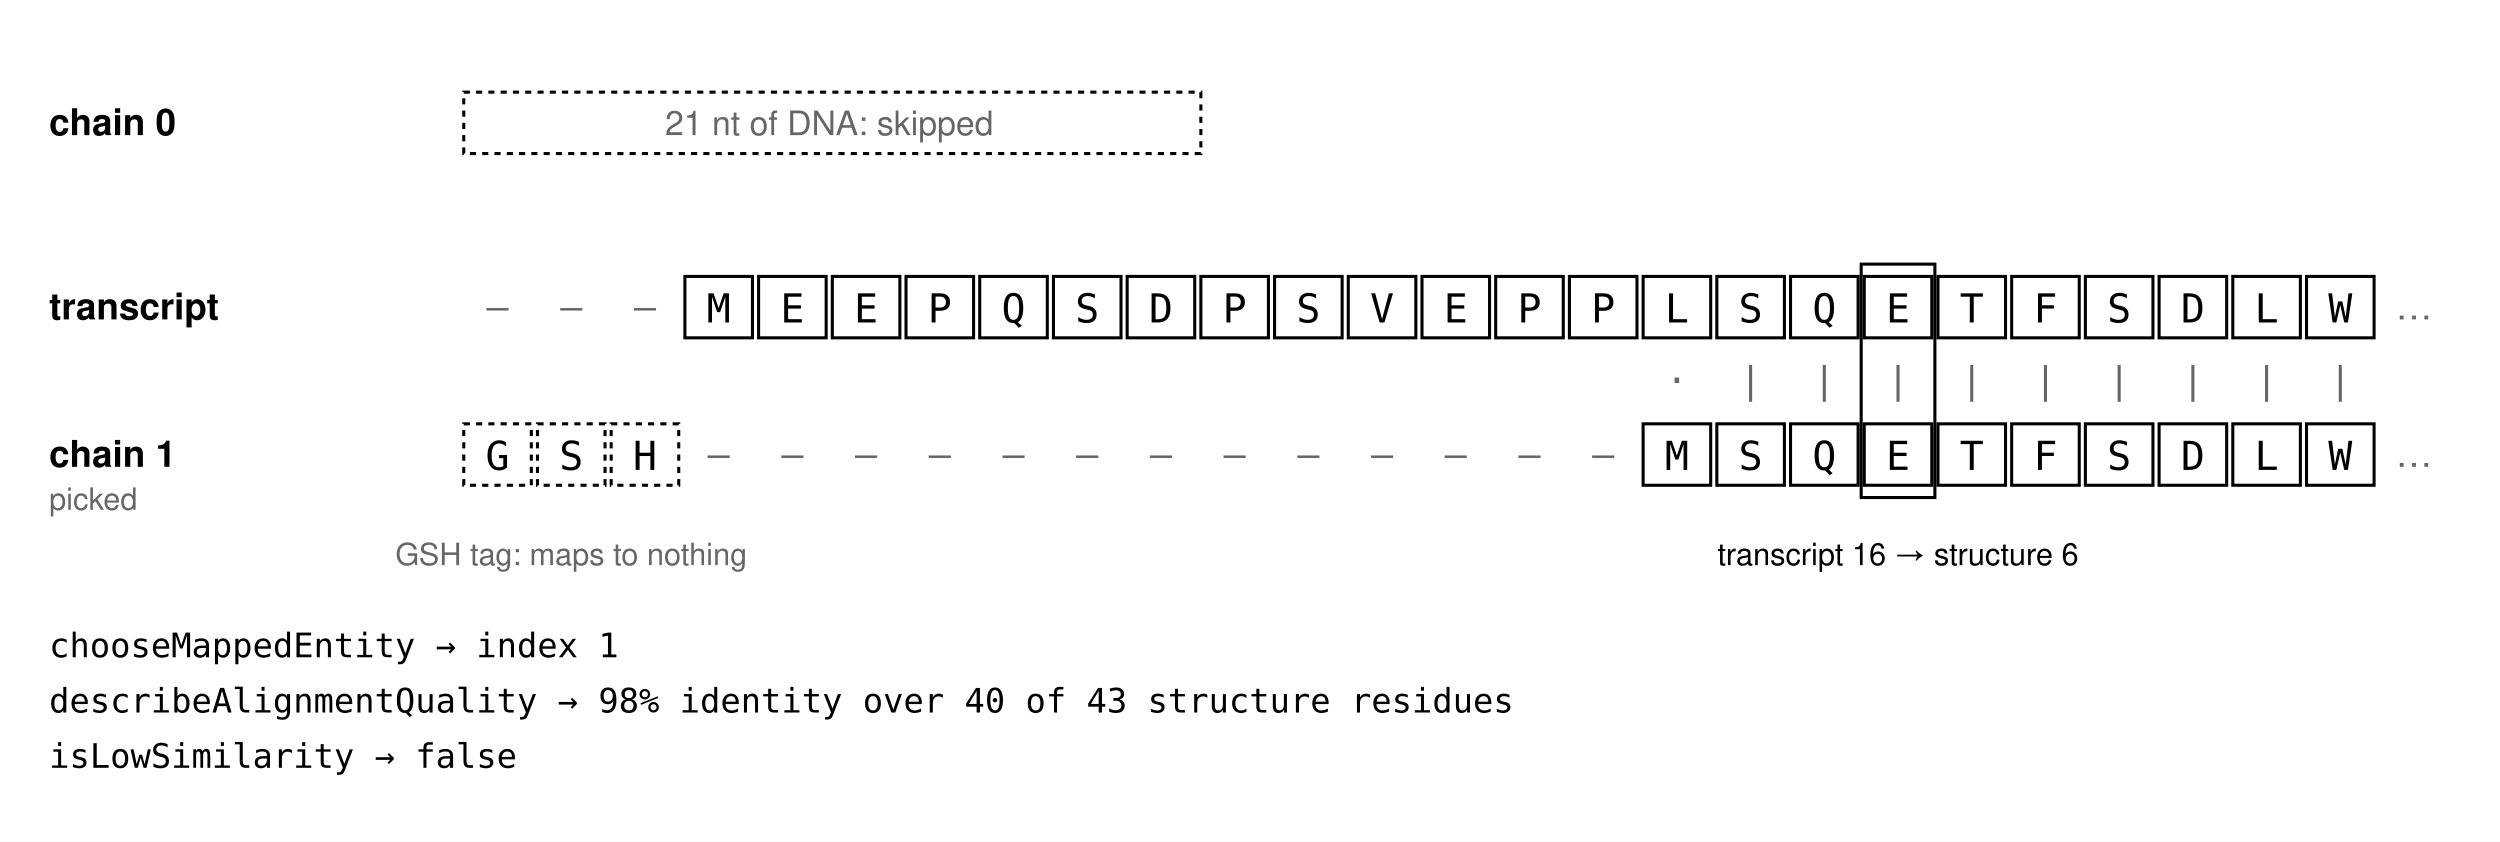
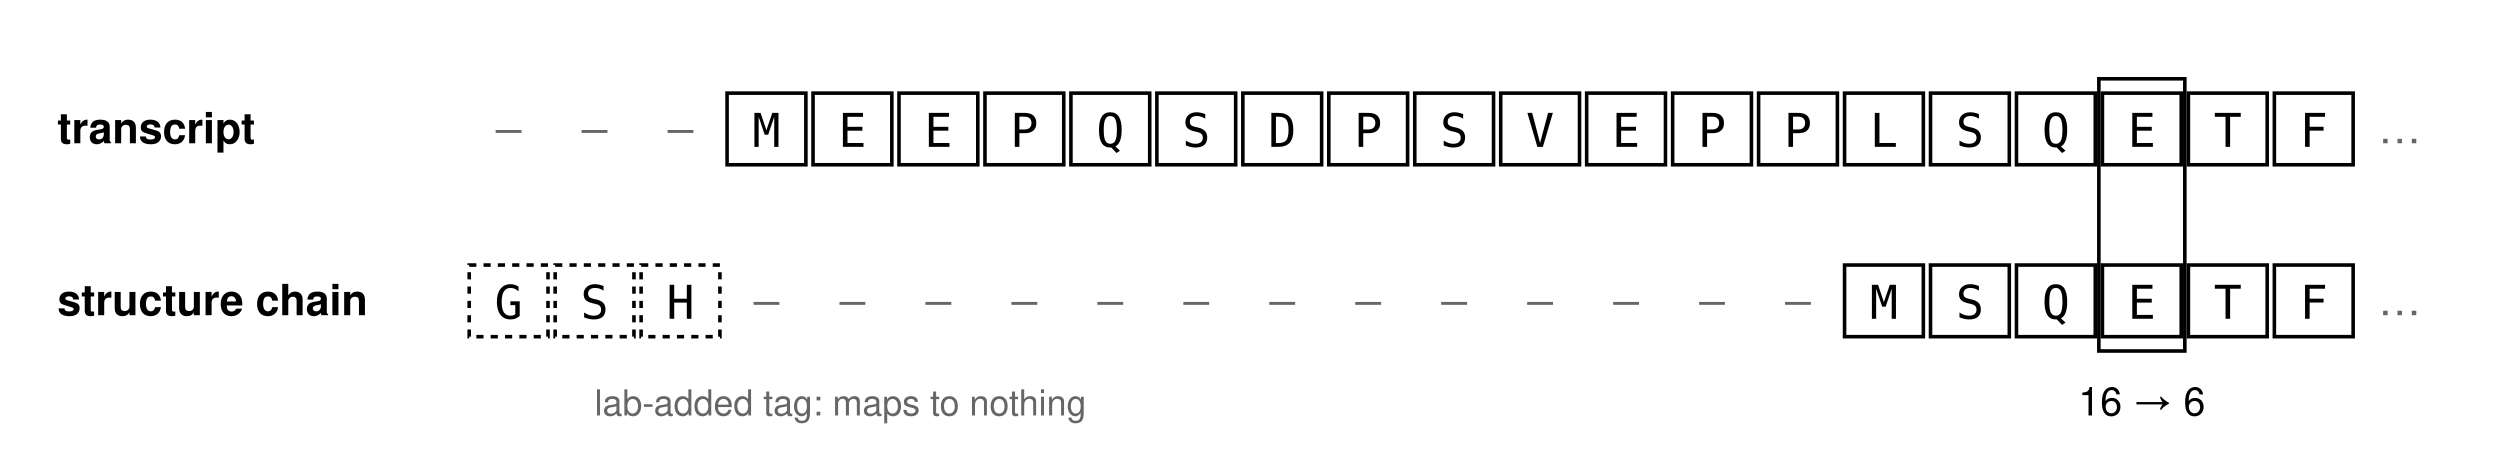
- <svg xmlns="http://www.w3.org/2000/svg" viewBox="0 0 814 274" width="814" height="274" role="img" aria-label="A transcript aligned to the protein chain of a structure, skipping a DNA chain">
-   <rect width="814" height="274" fill="#ffffff" />
-   <text x="16" y="44" font-family="Helvetica,Arial,sans-serif" font-size="12" fill="#000000" text-anchor="start" font-weight="bold">chain 0</text>
-   <text x="16" y="104" font-family="Helvetica,Arial,sans-serif" font-size="12" fill="#000000" text-anchor="start" font-weight="bold">transcript</text>
-   <text x="16" y="152" font-family="Helvetica,Arial,sans-serif" font-size="12" fill="#000000" text-anchor="start" font-weight="bold">chain 1</text>
-   <text x="16" y="166" font-family="Helvetica,Arial,sans-serif" font-size="10" fill="#666666" text-anchor="start">picked</text>
-   <rect x="151" y="30" width="240" height="20" fill="#ffffff" stroke="#000000" stroke-dasharray="2 2" />
-   <text x="270" y="44" font-family="Helvetica,Arial,sans-serif" font-size="11" fill="#666666" text-anchor="middle">21 nt of DNA: skipped</text>
-   <rect x="606" y="86" width="24" height="76" fill="none" stroke="#000000" />
-   <text x="162" y="104" font-family="ui-monospace,SFMono-Regular,Menlo,Consolas,monospace" font-size="12" fill="#666666" text-anchor="middle">–</text>
-   <rect x="151" y="138" width="22" height="20" fill="#ffffff" stroke="#000000" stroke-dasharray="2 2" />
-   <text x="162" y="153" font-family="ui-monospace,SFMono-Regular,Menlo,Consolas,monospace" font-size="13" fill="#000000" text-anchor="middle">G</text>
-   <text x="186" y="104" font-family="ui-monospace,SFMono-Regular,Menlo,Consolas,monospace" font-size="12" fill="#666666" text-anchor="middle">–</text>
-   <rect x="175" y="138" width="22" height="20" fill="#ffffff" stroke="#000000" stroke-dasharray="2 2" />
-   <text x="186" y="153" font-family="ui-monospace,SFMono-Regular,Menlo,Consolas,monospace" font-size="13" fill="#000000" text-anchor="middle">S</text>
-   <text x="210" y="104" font-family="ui-monospace,SFMono-Regular,Menlo,Consolas,monospace" font-size="12" fill="#666666" text-anchor="middle">–</text>
-   <rect x="199" y="138" width="22" height="20" fill="#ffffff" stroke="#000000" stroke-dasharray="2 2" />
-   <text x="210" y="153" font-family="ui-monospace,SFMono-Regular,Menlo,Consolas,monospace" font-size="13" fill="#000000" text-anchor="middle">H</text>
-   <rect x="223" y="90" width="22" height="20" fill="#ffffff" stroke="#000000" />
-   <text x="234" y="105" font-family="ui-monospace,SFMono-Regular,Menlo,Consolas,monospace" font-size="13" fill="#000000" text-anchor="middle">M</text>
-   <text x="234" y="152" font-family="ui-monospace,SFMono-Regular,Menlo,Consolas,monospace" font-size="12" fill="#666666" text-anchor="middle">–</text>
-   <rect x="247" y="90" width="22" height="20" fill="#ffffff" stroke="#000000" />
-   <text x="258" y="105" font-family="ui-monospace,SFMono-Regular,Menlo,Consolas,monospace" font-size="13" fill="#000000" text-anchor="middle">E</text>
-   <text x="258" y="152" font-family="ui-monospace,SFMono-Regular,Menlo,Consolas,monospace" font-size="12" fill="#666666" text-anchor="middle">–</text>
-   <rect x="271" y="90" width="22" height="20" fill="#ffffff" stroke="#000000" />
-   <text x="282" y="105" font-family="ui-monospace,SFMono-Regular,Menlo,Consolas,monospace" font-size="13" fill="#000000" text-anchor="middle">E</text>
-   <text x="282" y="152" font-family="ui-monospace,SFMono-Regular,Menlo,Consolas,monospace" font-size="12" fill="#666666" text-anchor="middle">–</text>
-   <rect x="295" y="90" width="22" height="20" fill="#ffffff" stroke="#000000" />
-   <text x="306" y="105" font-family="ui-monospace,SFMono-Regular,Menlo,Consolas,monospace" font-size="13" fill="#000000" text-anchor="middle">P</text>
-   <text x="306" y="152" font-family="ui-monospace,SFMono-Regular,Menlo,Consolas,monospace" font-size="12" fill="#666666" text-anchor="middle">–</text>
-   <rect x="319" y="90" width="22" height="20" fill="#ffffff" stroke="#000000" />
-   <text x="330" y="105" font-family="ui-monospace,SFMono-Regular,Menlo,Consolas,monospace" font-size="13" fill="#000000" text-anchor="middle">Q</text>
-   <text x="330" y="152" font-family="ui-monospace,SFMono-Regular,Menlo,Consolas,monospace" font-size="12" fill="#666666" text-anchor="middle">–</text>
-   <rect x="343" y="90" width="22" height="20" fill="#ffffff" stroke="#000000" />
-   <text x="354" y="105" font-family="ui-monospace,SFMono-Regular,Menlo,Consolas,monospace" font-size="13" fill="#000000" text-anchor="middle">S</text>
-   <text x="354" y="152" font-family="ui-monospace,SFMono-Regular,Menlo,Consolas,monospace" font-size="12" fill="#666666" text-anchor="middle">–</text>
-   <rect x="367" y="90" width="22" height="20" fill="#ffffff" stroke="#000000" />
-   <text x="378" y="105" font-family="ui-monospace,SFMono-Regular,Menlo,Consolas,monospace" font-size="13" fill="#000000" text-anchor="middle">D</text>
-   <text x="378" y="152" font-family="ui-monospace,SFMono-Regular,Menlo,Consolas,monospace" font-size="12" fill="#666666" text-anchor="middle">–</text>
-   <rect x="391" y="90" width="22" height="20" fill="#ffffff" stroke="#000000" />
-   <text x="402" y="105" font-family="ui-monospace,SFMono-Regular,Menlo,Consolas,monospace" font-size="13" fill="#000000" text-anchor="middle">P</text>
-   <text x="402" y="152" font-family="ui-monospace,SFMono-Regular,Menlo,Consolas,monospace" font-size="12" fill="#666666" text-anchor="middle">–</text>
-   <rect x="415" y="90" width="22" height="20" fill="#ffffff" stroke="#000000" />
-   <text x="426" y="105" font-family="ui-monospace,SFMono-Regular,Menlo,Consolas,monospace" font-size="13" fill="#000000" text-anchor="middle">S</text>
-   <text x="426" y="152" font-family="ui-monospace,SFMono-Regular,Menlo,Consolas,monospace" font-size="12" fill="#666666" text-anchor="middle">–</text>
-   <rect x="439" y="90" width="22" height="20" fill="#ffffff" stroke="#000000" />
-   <text x="450" y="105" font-family="ui-monospace,SFMono-Regular,Menlo,Consolas,monospace" font-size="13" fill="#000000" text-anchor="middle">V</text>
-   <text x="450" y="152" font-family="ui-monospace,SFMono-Regular,Menlo,Consolas,monospace" font-size="12" fill="#666666" text-anchor="middle">–</text>
-   <rect x="463" y="90" width="22" height="20" fill="#ffffff" stroke="#000000" />
-   <text x="474" y="105" font-family="ui-monospace,SFMono-Regular,Menlo,Consolas,monospace" font-size="13" fill="#000000" text-anchor="middle">E</text>
-   <text x="474" y="152" font-family="ui-monospace,SFMono-Regular,Menlo,Consolas,monospace" font-size="12" fill="#666666" text-anchor="middle">–</text>
-   <rect x="487" y="90" width="22" height="20" fill="#ffffff" stroke="#000000" />
-   <text x="498" y="105" font-family="ui-monospace,SFMono-Regular,Menlo,Consolas,monospace" font-size="13" fill="#000000" text-anchor="middle">P</text>
-   <text x="498" y="152" font-family="ui-monospace,SFMono-Regular,Menlo,Consolas,monospace" font-size="12" fill="#666666" text-anchor="middle">–</text>
-   <rect x="511" y="90" width="22" height="20" fill="#ffffff" stroke="#000000" />
-   <text x="522" y="105" font-family="ui-monospace,SFMono-Regular,Menlo,Consolas,monospace" font-size="13" fill="#000000" text-anchor="middle">P</text>
-   <text x="522" y="152" font-family="ui-monospace,SFMono-Regular,Menlo,Consolas,monospace" font-size="12" fill="#666666" text-anchor="middle">–</text>
-   <rect x="535" y="90" width="22" height="20" fill="#ffffff" stroke="#000000" />
-   <text x="546" y="105" font-family="ui-monospace,SFMono-Regular,Menlo,Consolas,monospace" font-size="13" fill="#000000" text-anchor="middle">L</text>
-   <rect x="535" y="138" width="22" height="20" fill="#ffffff" stroke="#000000" />
-   <text x="546" y="153" font-family="ui-monospace,SFMono-Regular,Menlo,Consolas,monospace" font-size="13" fill="#000000" text-anchor="middle">M</text>
-   <text x="546" y="128" font-family="ui-monospace,SFMono-Regular,Menlo,Consolas,monospace" font-size="12" fill="#666666" text-anchor="middle">·</text>
-   <rect x="559" y="90" width="22" height="20" fill="#ffffff" stroke="#000000" />
-   <text x="570" y="105" font-family="ui-monospace,SFMono-Regular,Menlo,Consolas,monospace" font-size="13" fill="#000000" text-anchor="middle">S</text>
-   <rect x="559" y="138" width="22" height="20" fill="#ffffff" stroke="#000000" />
-   <text x="570" y="153" font-family="ui-monospace,SFMono-Regular,Menlo,Consolas,monospace" font-size="13" fill="#000000" text-anchor="middle">S</text>
-   <text x="570" y="128" font-family="ui-monospace,SFMono-Regular,Menlo,Consolas,monospace" font-size="12" fill="#666666" text-anchor="middle">|</text>
-   <rect x="583" y="90" width="22" height="20" fill="#ffffff" stroke="#000000" />
-   <text x="594" y="105" font-family="ui-monospace,SFMono-Regular,Menlo,Consolas,monospace" font-size="13" fill="#000000" text-anchor="middle">Q</text>
-   <rect x="583" y="138" width="22" height="20" fill="#ffffff" stroke="#000000" />
-   <text x="594" y="153" font-family="ui-monospace,SFMono-Regular,Menlo,Consolas,monospace" font-size="13" fill="#000000" text-anchor="middle">Q</text>
-   <text x="594" y="128" font-family="ui-monospace,SFMono-Regular,Menlo,Consolas,monospace" font-size="12" fill="#666666" text-anchor="middle">|</text>
-   <rect x="607" y="90" width="22" height="20" fill="#ffffff" stroke="#000000" />
-   <text x="618" y="105" font-family="ui-monospace,SFMono-Regular,Menlo,Consolas,monospace" font-size="13" fill="#000000" text-anchor="middle">E</text>
-   <rect x="607" y="138" width="22" height="20" fill="#ffffff" stroke="#000000" />
-   <text x="618" y="153" font-family="ui-monospace,SFMono-Regular,Menlo,Consolas,monospace" font-size="13" fill="#000000" text-anchor="middle">E</text>
-   <text x="618" y="128" font-family="ui-monospace,SFMono-Regular,Menlo,Consolas,monospace" font-size="12" fill="#666666" text-anchor="middle">|</text>
-   <rect x="631" y="90" width="22" height="20" fill="#ffffff" stroke="#000000" />
-   <text x="642" y="105" font-family="ui-monospace,SFMono-Regular,Menlo,Consolas,monospace" font-size="13" fill="#000000" text-anchor="middle">T</text>
-   <rect x="631" y="138" width="22" height="20" fill="#ffffff" stroke="#000000" />
-   <text x="642" y="153" font-family="ui-monospace,SFMono-Regular,Menlo,Consolas,monospace" font-size="13" fill="#000000" text-anchor="middle">T</text>
-   <text x="642" y="128" font-family="ui-monospace,SFMono-Regular,Menlo,Consolas,monospace" font-size="12" fill="#666666" text-anchor="middle">|</text>
-   <rect x="655" y="90" width="22" height="20" fill="#ffffff" stroke="#000000" />
-   <text x="666" y="105" font-family="ui-monospace,SFMono-Regular,Menlo,Consolas,monospace" font-size="13" fill="#000000" text-anchor="middle">F</text>
-   <rect x="655" y="138" width="22" height="20" fill="#ffffff" stroke="#000000" />
-   <text x="666" y="153" font-family="ui-monospace,SFMono-Regular,Menlo,Consolas,monospace" font-size="13" fill="#000000" text-anchor="middle">F</text>
-   <text x="666" y="128" font-family="ui-monospace,SFMono-Regular,Menlo,Consolas,monospace" font-size="12" fill="#666666" text-anchor="middle">|</text>
-   <rect x="679" y="90" width="22" height="20" fill="#ffffff" stroke="#000000" />
-   <text x="690" y="105" font-family="ui-monospace,SFMono-Regular,Menlo,Consolas,monospace" font-size="13" fill="#000000" text-anchor="middle">S</text>
-   <rect x="679" y="138" width="22" height="20" fill="#ffffff" stroke="#000000" />
-   <text x="690" y="153" font-family="ui-monospace,SFMono-Regular,Menlo,Consolas,monospace" font-size="13" fill="#000000" text-anchor="middle">S</text>
-   <text x="690" y="128" font-family="ui-monospace,SFMono-Regular,Menlo,Consolas,monospace" font-size="12" fill="#666666" text-anchor="middle">|</text>
-   <rect x="703" y="90" width="22" height="20" fill="#ffffff" stroke="#000000" />
-   <text x="714" y="105" font-family="ui-monospace,SFMono-Regular,Menlo,Consolas,monospace" font-size="13" fill="#000000" text-anchor="middle">D</text>
-   <rect x="703" y="138" width="22" height="20" fill="#ffffff" stroke="#000000" />
-   <text x="714" y="153" font-family="ui-monospace,SFMono-Regular,Menlo,Consolas,monospace" font-size="13" fill="#000000" text-anchor="middle">D</text>
-   <text x="714" y="128" font-family="ui-monospace,SFMono-Regular,Menlo,Consolas,monospace" font-size="12" fill="#666666" text-anchor="middle">|</text>
-   <rect x="727" y="90" width="22" height="20" fill="#ffffff" stroke="#000000" />
-   <text x="738" y="105" font-family="ui-monospace,SFMono-Regular,Menlo,Consolas,monospace" font-size="13" fill="#000000" text-anchor="middle">L</text>
-   <rect x="727" y="138" width="22" height="20" fill="#ffffff" stroke="#000000" />
-   <text x="738" y="153" font-family="ui-monospace,SFMono-Regular,Menlo,Consolas,monospace" font-size="13" fill="#000000" text-anchor="middle">L</text>
-   <text x="738" y="128" font-family="ui-monospace,SFMono-Regular,Menlo,Consolas,monospace" font-size="12" fill="#666666" text-anchor="middle">|</text>
-   <rect x="751" y="90" width="22" height="20" fill="#ffffff" stroke="#000000" />
-   <text x="762" y="105" font-family="ui-monospace,SFMono-Regular,Menlo,Consolas,monospace" font-size="13" fill="#000000" text-anchor="middle">W</text>
-   <rect x="751" y="138" width="22" height="20" fill="#ffffff" stroke="#000000" />
-   <text x="762" y="153" font-family="ui-monospace,SFMono-Regular,Menlo,Consolas,monospace" font-size="13" fill="#000000" text-anchor="middle">W</text>
-   <text x="762" y="128" font-family="ui-monospace,SFMono-Regular,Menlo,Consolas,monospace" font-size="12" fill="#666666" text-anchor="middle">|</text>
-   <text x="780" y="104" font-family="Helvetica,Arial,sans-serif" font-size="12" fill="#666666" text-anchor="start">…</text>
-   <text x="780" y="152" font-family="Helvetica,Arial,sans-serif" font-size="12" fill="#666666" text-anchor="start">…</text>
-   <text x="186" y="184" font-family="Helvetica,Arial,sans-serif" font-size="10" fill="#666666" text-anchor="middle">GSH tag: maps to nothing</text>
-   <text x="618" y="184" font-family="Helvetica,Arial,sans-serif" font-size="10" fill="#000000" text-anchor="middle">transcript 16 → structure 6</text>
-   <text x="16" y="214" font-family="ui-monospace,SFMono-Regular,Menlo,Consolas,monospace" font-size="11" fill="#000000" text-anchor="start">chooseMappedEntity → index 1</text>
-   <text x="16" y="232" font-family="ui-monospace,SFMono-Regular,Menlo,Consolas,monospace" font-size="11" fill="#000000" text-anchor="start">describeAlignmentQuality → 98% identity over 40 of 43 structure residues</text>
-   <text x="16" y="250" font-family="ui-monospace,SFMono-Regular,Menlo,Consolas,monospace" font-size="11" fill="#000000" text-anchor="start">isLowSimilarity → false</text>
+ <svg xmlns="http://www.w3.org/2000/svg" viewBox="0 0 698 132" width="698" height="132" role="img" aria-label="A transcript aligned to the protein chain of a structure; the lab-added tag maps to nothing">
+   <rect width="698" height="132" fill="#ffffff" />
+   <text x="16" y="40" font-family="Helvetica,Arial,sans-serif" font-size="12" fill="#000000" text-anchor="start" font-weight="bold">transcript</text>
+   <text x="16" y="88" font-family="Helvetica,Arial,sans-serif" font-size="12" fill="#000000" text-anchor="start" font-weight="bold">structure chain</text>
+   <rect x="586" y="22" width="24" height="76" fill="none" stroke="#000000" />
+   <text x="142" y="40" font-family="ui-monospace,SFMono-Regular,Menlo,Consolas,monospace" font-size="12" fill="#666666" text-anchor="middle">–</text>
+   <rect x="131" y="74" width="22" height="20" fill="#ffffff" stroke="#000000" stroke-dasharray="2 2" />
+   <text x="142" y="89" font-family="ui-monospace,SFMono-Regular,Menlo,Consolas,monospace" font-size="13" fill="#000000" text-anchor="middle">G</text>
+   <text x="166" y="40" font-family="ui-monospace,SFMono-Regular,Menlo,Consolas,monospace" font-size="12" fill="#666666" text-anchor="middle">–</text>
+   <rect x="155" y="74" width="22" height="20" fill="#ffffff" stroke="#000000" stroke-dasharray="2 2" />
+   <text x="166" y="89" font-family="ui-monospace,SFMono-Regular,Menlo,Consolas,monospace" font-size="13" fill="#000000" text-anchor="middle">S</text>
+   <text x="190" y="40" font-family="ui-monospace,SFMono-Regular,Menlo,Consolas,monospace" font-size="12" fill="#666666" text-anchor="middle">–</text>
+   <rect x="179" y="74" width="22" height="20" fill="#ffffff" stroke="#000000" stroke-dasharray="2 2" />
+   <text x="190" y="89" font-family="ui-monospace,SFMono-Regular,Menlo,Consolas,monospace" font-size="13" fill="#000000" text-anchor="middle">H</text>
+   <rect x="203" y="26" width="22" height="20" fill="#ffffff" stroke="#000000" />
+   <text x="214" y="41" font-family="ui-monospace,SFMono-Regular,Menlo,Consolas,monospace" font-size="13" fill="#000000" text-anchor="middle">M</text>
+   <text x="214" y="88" font-family="ui-monospace,SFMono-Regular,Menlo,Consolas,monospace" font-size="12" fill="#666666" text-anchor="middle">–</text>
+   <rect x="227" y="26" width="22" height="20" fill="#ffffff" stroke="#000000" />
+   <text x="238" y="41" font-family="ui-monospace,SFMono-Regular,Menlo,Consolas,monospace" font-size="13" fill="#000000" text-anchor="middle">E</text>
+   <text x="238" y="88" font-family="ui-monospace,SFMono-Regular,Menlo,Consolas,monospace" font-size="12" fill="#666666" text-anchor="middle">–</text>
+   <rect x="251" y="26" width="22" height="20" fill="#ffffff" stroke="#000000" />
+   <text x="262" y="41" font-family="ui-monospace,SFMono-Regular,Menlo,Consolas,monospace" font-size="13" fill="#000000" text-anchor="middle">E</text>
+   <text x="262" y="88" font-family="ui-monospace,SFMono-Regular,Menlo,Consolas,monospace" font-size="12" fill="#666666" text-anchor="middle">–</text>
+   <rect x="275" y="26" width="22" height="20" fill="#ffffff" stroke="#000000" />
+   <text x="286" y="41" font-family="ui-monospace,SFMono-Regular,Menlo,Consolas,monospace" font-size="13" fill="#000000" text-anchor="middle">P</text>
+   <text x="286" y="88" font-family="ui-monospace,SFMono-Regular,Menlo,Consolas,monospace" font-size="12" fill="#666666" text-anchor="middle">–</text>
+   <rect x="299" y="26" width="22" height="20" fill="#ffffff" stroke="#000000" />
+   <text x="310" y="41" font-family="ui-monospace,SFMono-Regular,Menlo,Consolas,monospace" font-size="13" fill="#000000" text-anchor="middle">Q</text>
+   <text x="310" y="88" font-family="ui-monospace,SFMono-Regular,Menlo,Consolas,monospace" font-size="12" fill="#666666" text-anchor="middle">–</text>
+   <rect x="323" y="26" width="22" height="20" fill="#ffffff" stroke="#000000" />
+   <text x="334" y="41" font-family="ui-monospace,SFMono-Regular,Menlo,Consolas,monospace" font-size="13" fill="#000000" text-anchor="middle">S</text>
+   <text x="334" y="88" font-family="ui-monospace,SFMono-Regular,Menlo,Consolas,monospace" font-size="12" fill="#666666" text-anchor="middle">–</text>
+   <rect x="347" y="26" width="22" height="20" fill="#ffffff" stroke="#000000" />
+   <text x="358" y="41" font-family="ui-monospace,SFMono-Regular,Menlo,Consolas,monospace" font-size="13" fill="#000000" text-anchor="middle">D</text>
+   <text x="358" y="88" font-family="ui-monospace,SFMono-Regular,Menlo,Consolas,monospace" font-size="12" fill="#666666" text-anchor="middle">–</text>
+   <rect x="371" y="26" width="22" height="20" fill="#ffffff" stroke="#000000" />
+   <text x="382" y="41" font-family="ui-monospace,SFMono-Regular,Menlo,Consolas,monospace" font-size="13" fill="#000000" text-anchor="middle">P</text>
+   <text x="382" y="88" font-family="ui-monospace,SFMono-Regular,Menlo,Consolas,monospace" font-size="12" fill="#666666" text-anchor="middle">–</text>
+   <rect x="395" y="26" width="22" height="20" fill="#ffffff" stroke="#000000" />
+   <text x="406" y="41" font-family="ui-monospace,SFMono-Regular,Menlo,Consolas,monospace" font-size="13" fill="#000000" text-anchor="middle">S</text>
+   <text x="406" y="88" font-family="ui-monospace,SFMono-Regular,Menlo,Consolas,monospace" font-size="12" fill="#666666" text-anchor="middle">–</text>
+   <rect x="419" y="26" width="22" height="20" fill="#ffffff" stroke="#000000" />
+   <text x="430" y="41" font-family="ui-monospace,SFMono-Regular,Menlo,Consolas,monospace" font-size="13" fill="#000000" text-anchor="middle">V</text>
+   <text x="430" y="88" font-family="ui-monospace,SFMono-Regular,Menlo,Consolas,monospace" font-size="12" fill="#666666" text-anchor="middle">–</text>
+   <rect x="443" y="26" width="22" height="20" fill="#ffffff" stroke="#000000" />
+   <text x="454" y="41" font-family="ui-monospace,SFMono-Regular,Menlo,Consolas,monospace" font-size="13" fill="#000000" text-anchor="middle">E</text>
+   <text x="454" y="88" font-family="ui-monospace,SFMono-Regular,Menlo,Consolas,monospace" font-size="12" fill="#666666" text-anchor="middle">–</text>
+   <rect x="467" y="26" width="22" height="20" fill="#ffffff" stroke="#000000" />
+   <text x="478" y="41" font-family="ui-monospace,SFMono-Regular,Menlo,Consolas,monospace" font-size="13" fill="#000000" text-anchor="middle">P</text>
+   <text x="478" y="88" font-family="ui-monospace,SFMono-Regular,Menlo,Consolas,monospace" font-size="12" fill="#666666" text-anchor="middle">–</text>
+   <rect x="491" y="26" width="22" height="20" fill="#ffffff" stroke="#000000" />
+   <text x="502" y="41" font-family="ui-monospace,SFMono-Regular,Menlo,Consolas,monospace" font-size="13" fill="#000000" text-anchor="middle">P</text>
+   <text x="502" y="88" font-family="ui-monospace,SFMono-Regular,Menlo,Consolas,monospace" font-size="12" fill="#666666" text-anchor="middle">–</text>
+   <rect x="515" y="26" width="22" height="20" fill="#ffffff" stroke="#000000" />
+   <text x="526" y="41" font-family="ui-monospace,SFMono-Regular,Menlo,Consolas,monospace" font-size="13" fill="#000000" text-anchor="middle">L</text>
+   <rect x="515" y="74" width="22" height="20" fill="#ffffff" stroke="#000000" />
+   <text x="526" y="89" font-family="ui-monospace,SFMono-Regular,Menlo,Consolas,monospace" font-size="13" fill="#000000" text-anchor="middle">M</text>
+   <rect x="539" y="26" width="22" height="20" fill="#ffffff" stroke="#000000" />
+   <text x="550" y="41" font-family="ui-monospace,SFMono-Regular,Menlo,Consolas,monospace" font-size="13" fill="#000000" text-anchor="middle">S</text>
+   <rect x="539" y="74" width="22" height="20" fill="#ffffff" stroke="#000000" />
+   <text x="550" y="89" font-family="ui-monospace,SFMono-Regular,Menlo,Consolas,monospace" font-size="13" fill="#000000" text-anchor="middle">S</text>
+   <rect x="563" y="26" width="22" height="20" fill="#ffffff" stroke="#000000" />
+   <text x="574" y="41" font-family="ui-monospace,SFMono-Regular,Menlo,Consolas,monospace" font-size="13" fill="#000000" text-anchor="middle">Q</text>
+   <rect x="563" y="74" width="22" height="20" fill="#ffffff" stroke="#000000" />
+   <text x="574" y="89" font-family="ui-monospace,SFMono-Regular,Menlo,Consolas,monospace" font-size="13" fill="#000000" text-anchor="middle">Q</text>
+   <rect x="587" y="26" width="22" height="20" fill="#ffffff" stroke="#000000" />
+   <text x="598" y="41" font-family="ui-monospace,SFMono-Regular,Menlo,Consolas,monospace" font-size="13" fill="#000000" text-anchor="middle">E</text>
+   <rect x="587" y="74" width="22" height="20" fill="#ffffff" stroke="#000000" />
+   <text x="598" y="89" font-family="ui-monospace,SFMono-Regular,Menlo,Consolas,monospace" font-size="13" fill="#000000" text-anchor="middle">E</text>
+   <rect x="611" y="26" width="22" height="20" fill="#ffffff" stroke="#000000" />
+   <text x="622" y="41" font-family="ui-monospace,SFMono-Regular,Menlo,Consolas,monospace" font-size="13" fill="#000000" text-anchor="middle">T</text>
+   <rect x="611" y="74" width="22" height="20" fill="#ffffff" stroke="#000000" />
+   <text x="622" y="89" font-family="ui-monospace,SFMono-Regular,Menlo,Consolas,monospace" font-size="13" fill="#000000" text-anchor="middle">T</text>
+   <rect x="635" y="26" width="22" height="20" fill="#ffffff" stroke="#000000" />
+   <text x="646" y="41" font-family="ui-monospace,SFMono-Regular,Menlo,Consolas,monospace" font-size="13" fill="#000000" text-anchor="middle">F</text>
+   <rect x="635" y="74" width="22" height="20" fill="#ffffff" stroke="#000000" />
+   <text x="646" y="89" font-family="ui-monospace,SFMono-Regular,Menlo,Consolas,monospace" font-size="13" fill="#000000" text-anchor="middle">F</text>
+   <text x="664" y="40" font-family="Helvetica,Arial,sans-serif" font-size="12" fill="#666666" text-anchor="start">…</text>
+   <text x="664" y="88" font-family="Helvetica,Arial,sans-serif" font-size="12" fill="#666666" text-anchor="start">…</text>
+   <text x="166" y="116" font-family="Helvetica,Arial,sans-serif" font-size="10" fill="#666666" text-anchor="start">lab-added tag: maps to nothing</text>
+   <text x="598" y="116" font-family="Helvetica,Arial,sans-serif" font-size="11" fill="#000000" text-anchor="middle">16 → 6</text>
</svg>
